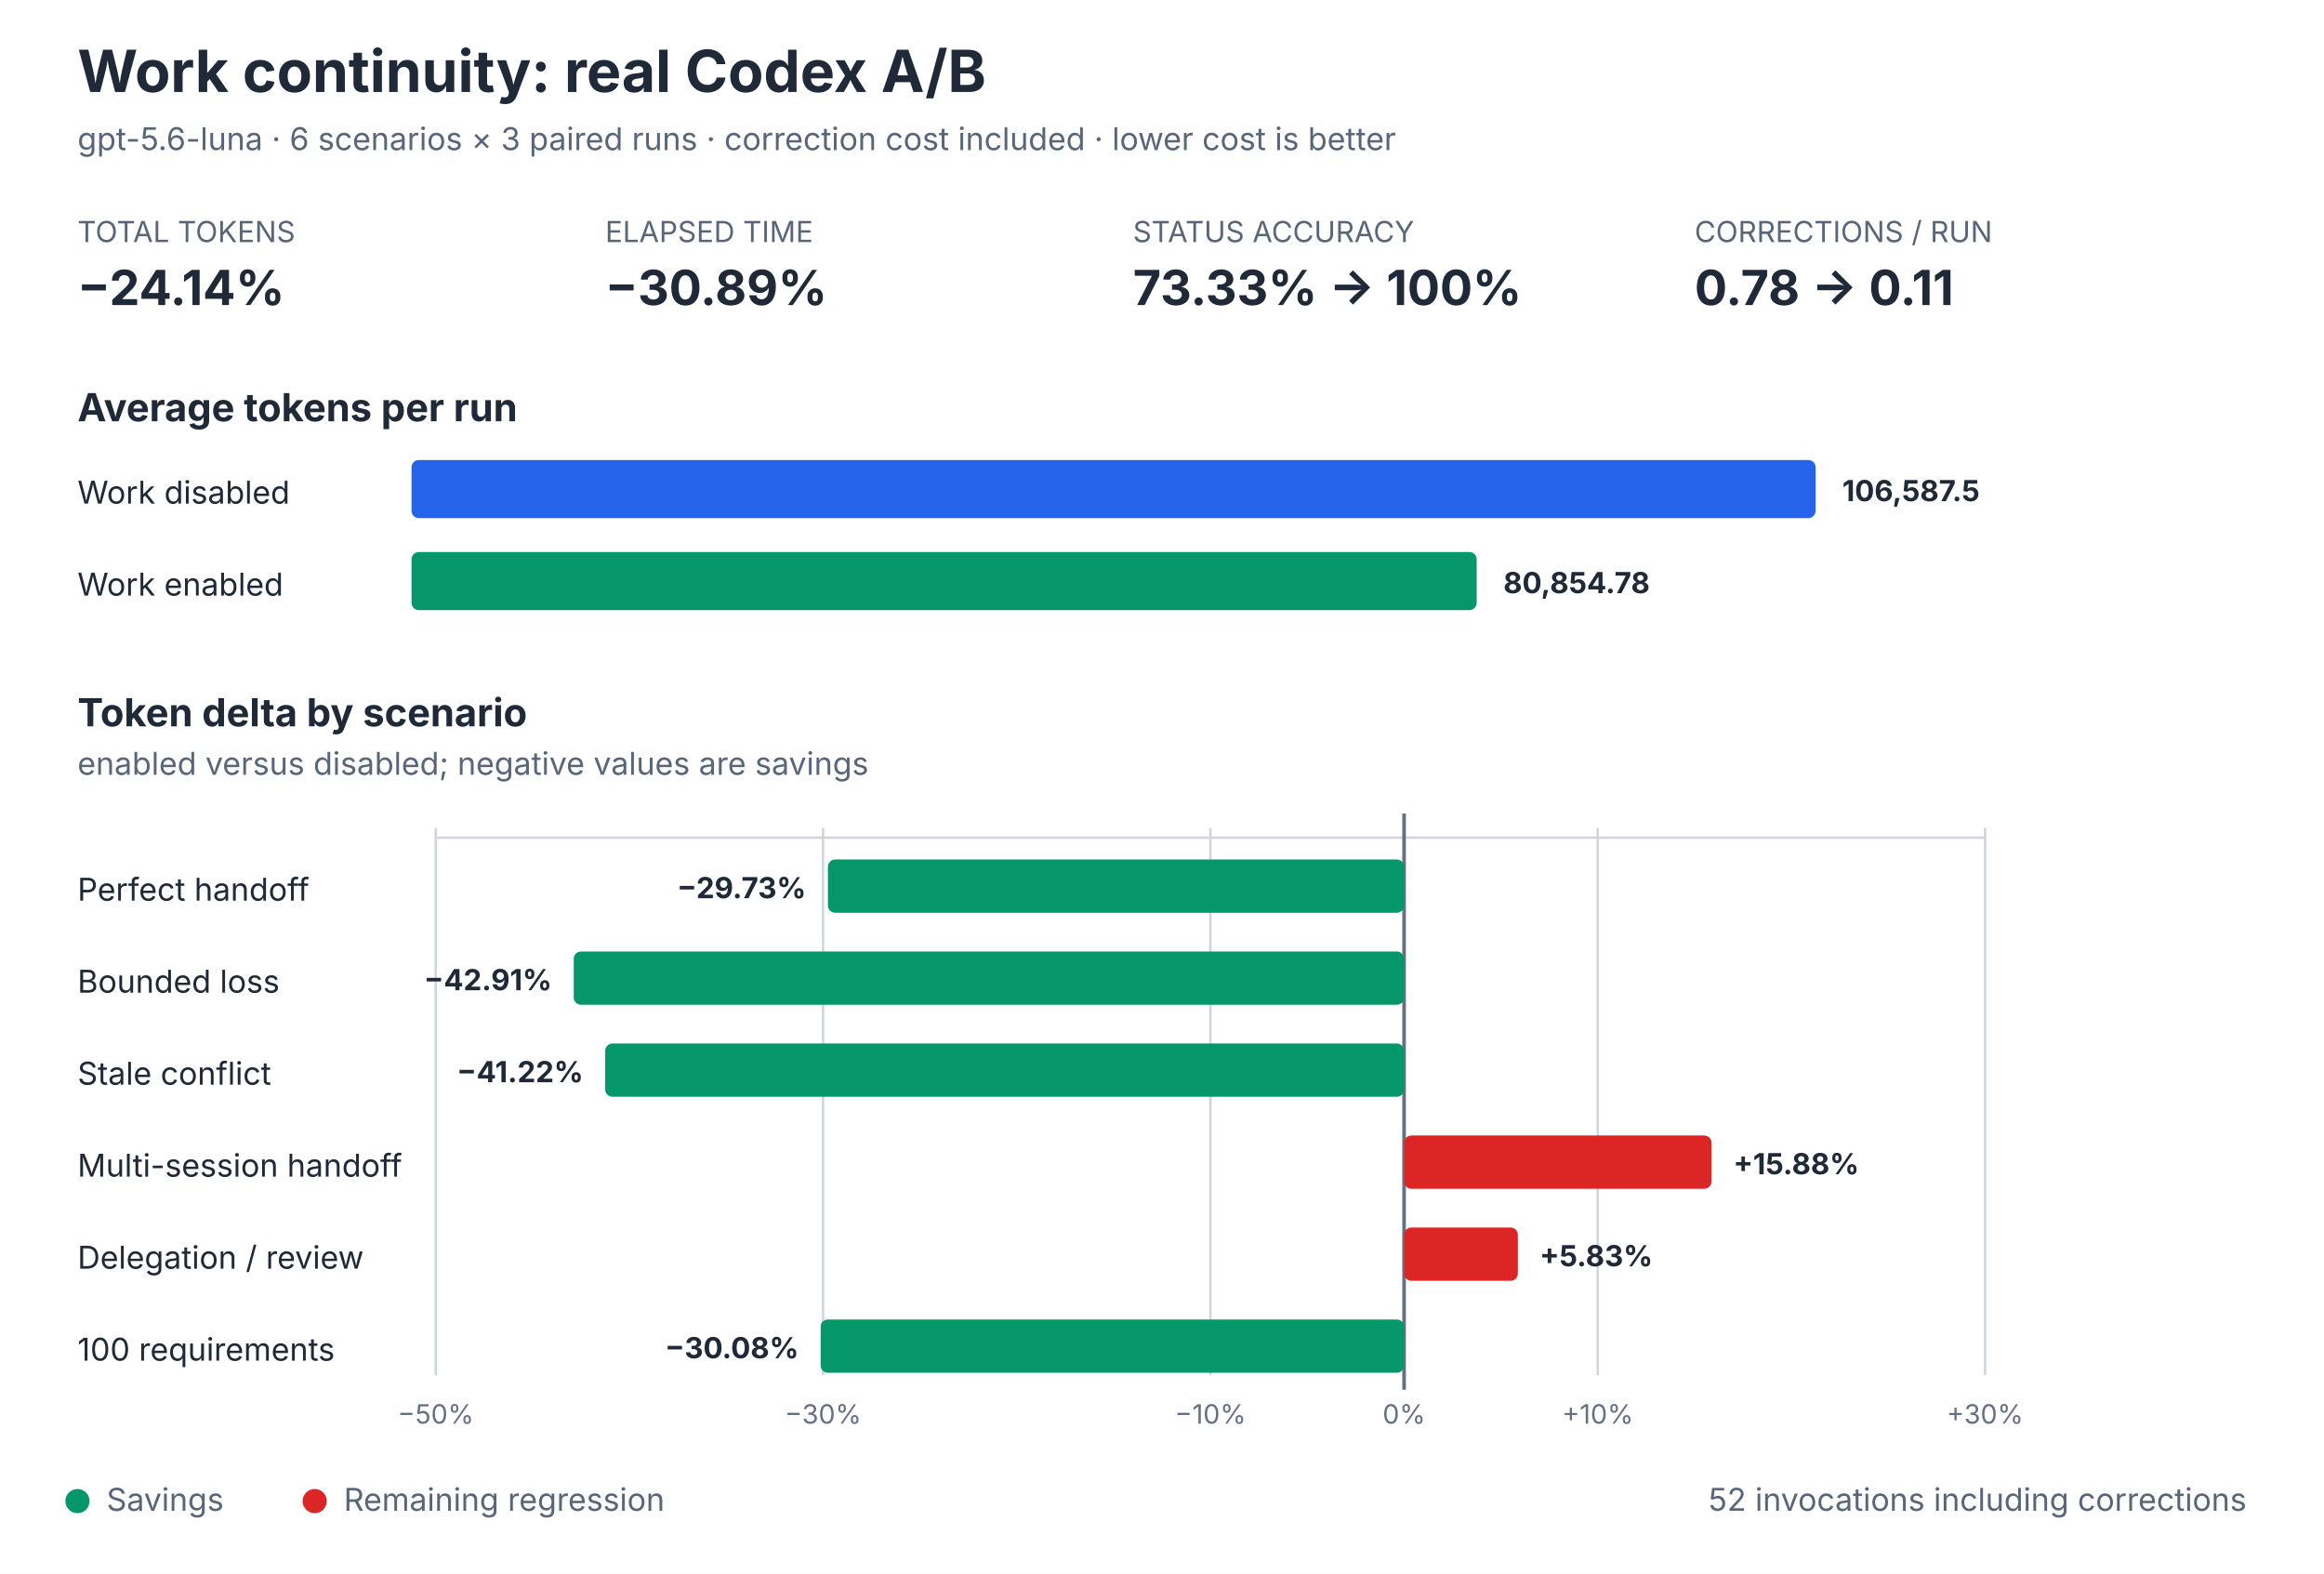
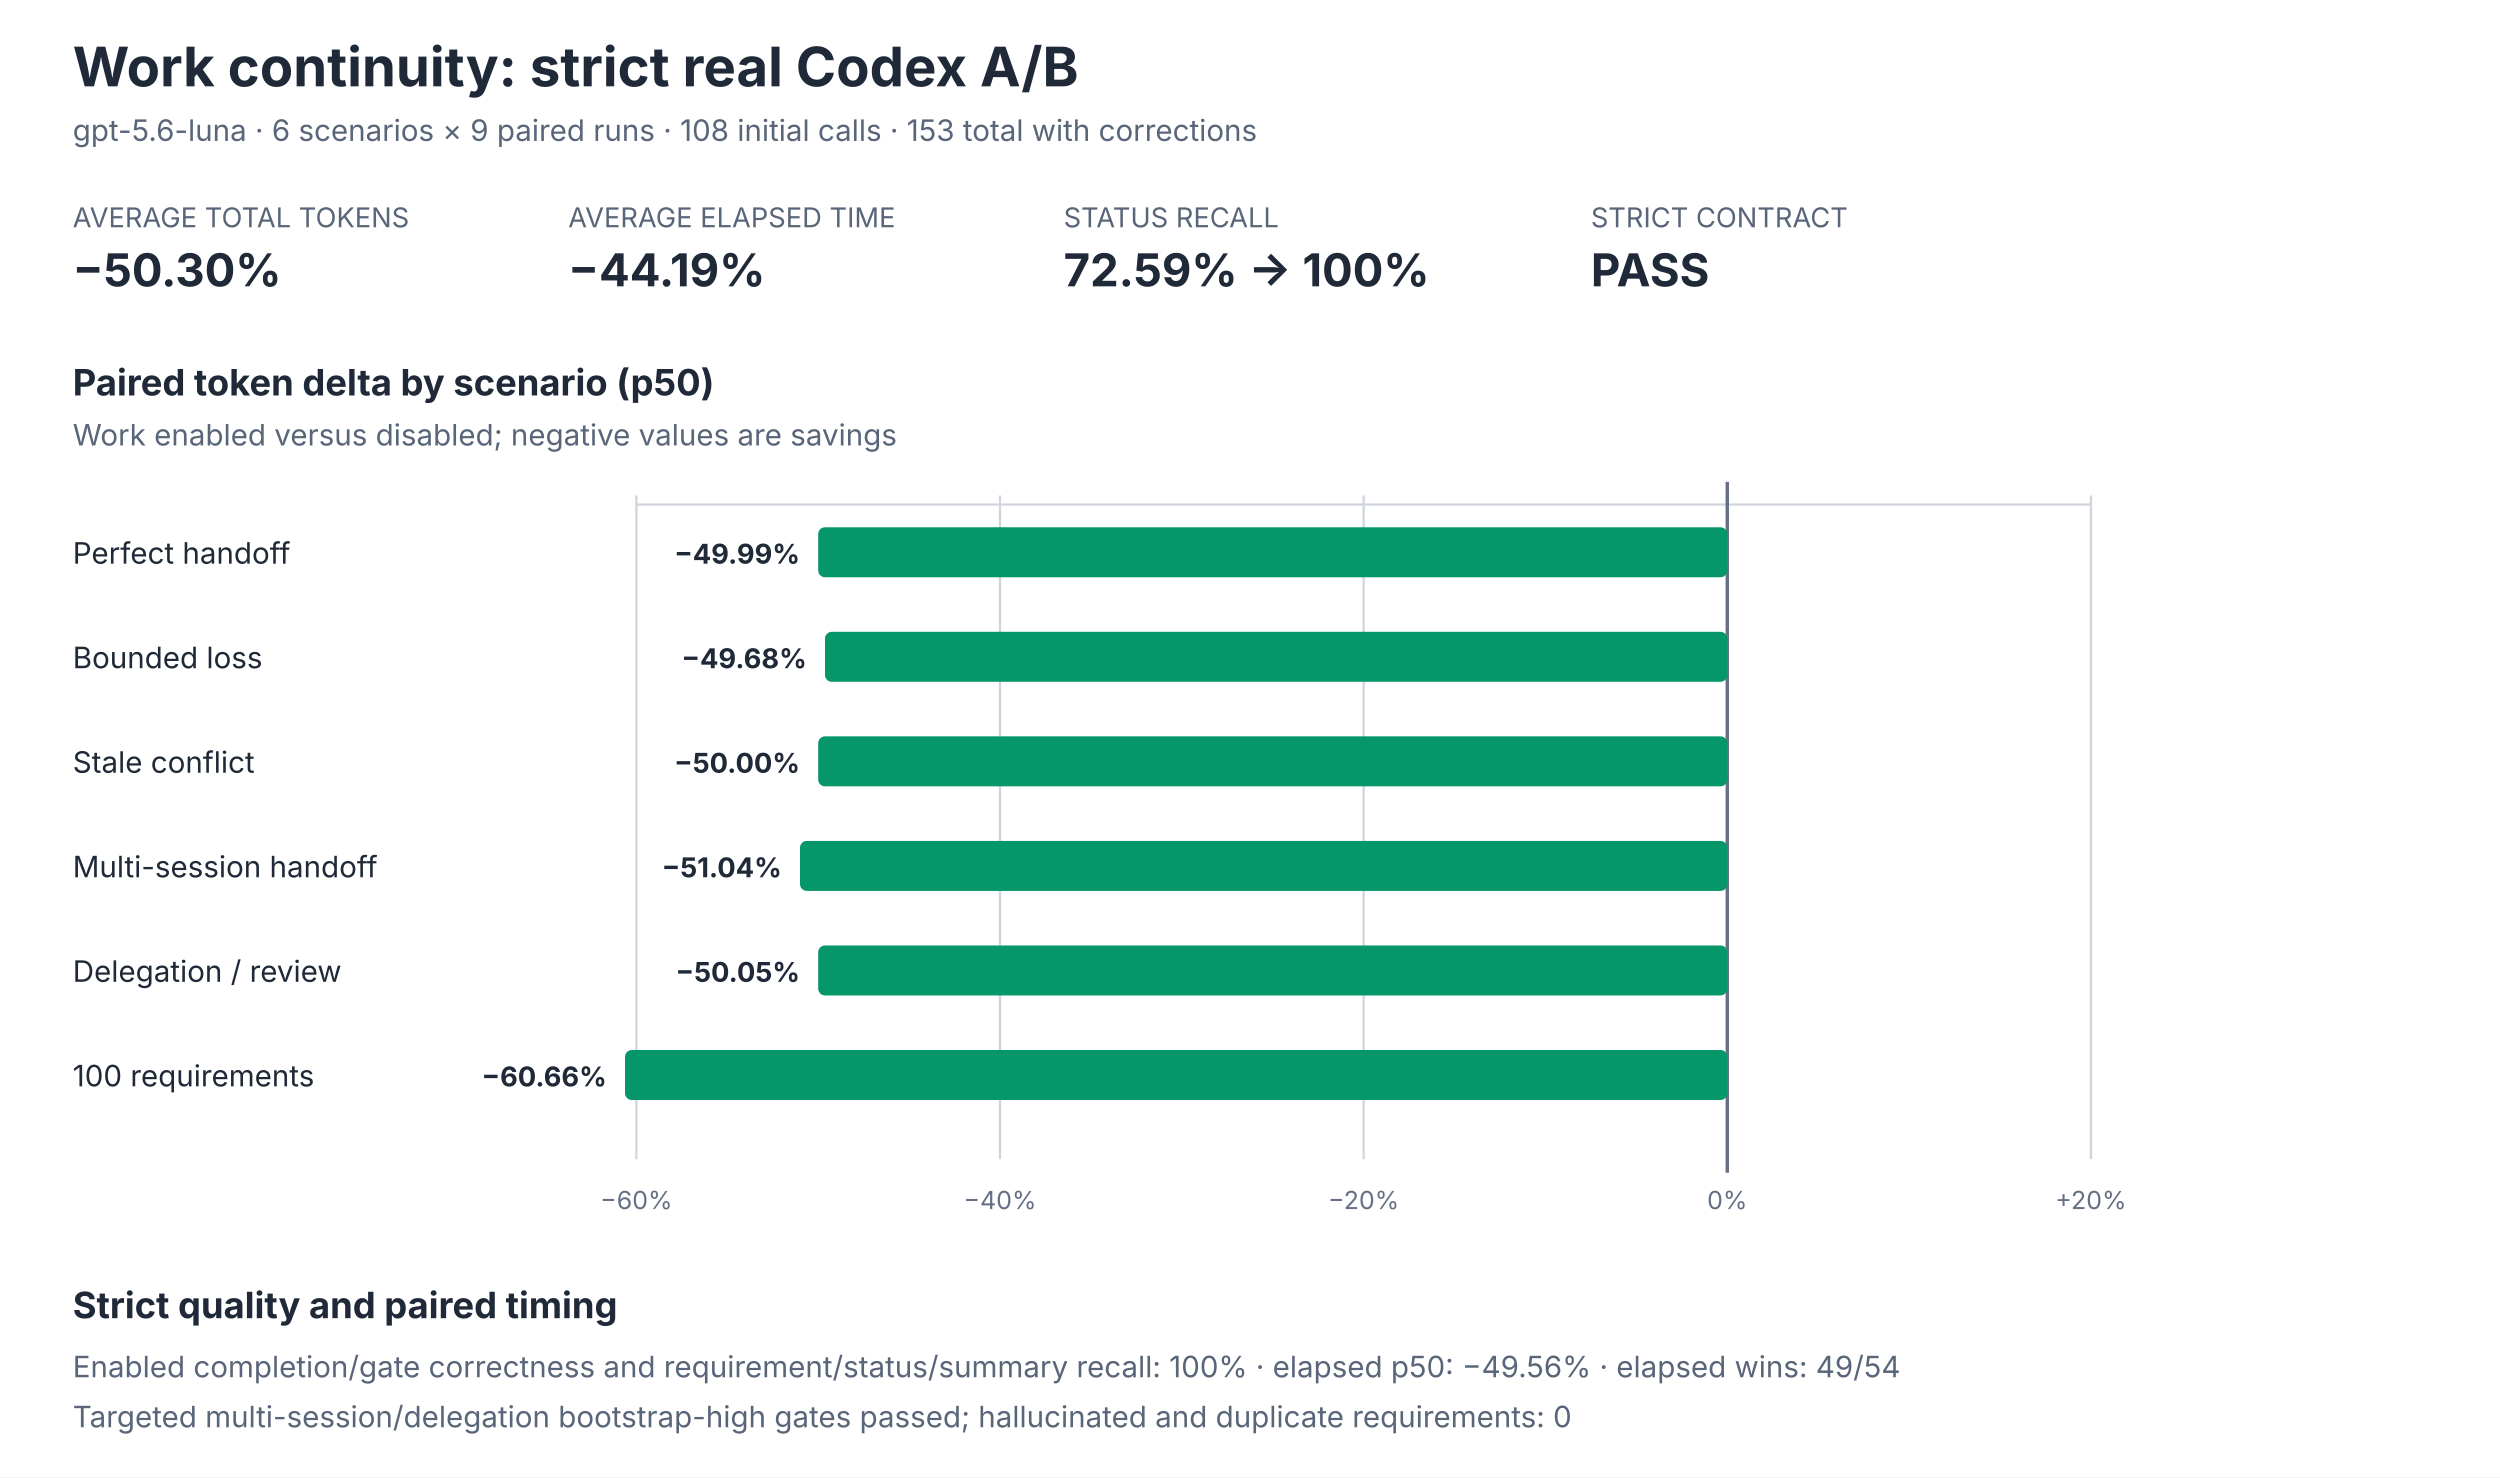
- <svg xmlns="http://www.w3.org/2000/svg" width="960" height="650" viewBox="0 0 960 650" role="img" aria-labelledby="title desc">
+ <svg xmlns="http://www.w3.org/2000/svg" width="1100" height="650" viewBox="0 0 1100 650" role="img" aria-labelledby="title desc">
  <style>
    text { font-family: -apple-system, BlinkMacSystemFont, "Segoe UI", sans-serif; fill: #1f2937; }
    .title { font-size: 24px; font-weight: 700; }
    .subtitle { font-size: 13px; fill: #596579; }
    .section { font-size: 16px; font-weight: 700; }
    .metric-label { font-size: 12px; fill: #596579; }
    .metric-value { font-size: 20px; font-weight: 700; }
    .label { font-size: 13px; }
    .value { font-size: 12px; font-weight: 700; }
    .axis-label { font-size: 11px; fill: #667085; }
    .grid { stroke: #d0d5dd; stroke-width: 1; }
    .zero { stroke: #667085; stroke-width: 1.5; }
  </style>
-   <rect width="960" height="650" fill="#ffffff" />
-   <text x="32" y="38" class="title">Work continuity: real Codex A/B</text>
-   <text x="32" y="62" class="subtitle">gpt-5.6-luna · 6 scenarios × 3 paired runs · correction cost included · lower cost is better</text>
-   <text x="32" y="100" class="metric-label">TOTAL TOKENS</text>
-   <text x="32" y="126" class="metric-value" fill="#047857">−24.14%</text>
-   <text x="250" y="100" class="metric-label">ELAPSED TIME</text>
-   <text x="250" y="126" class="metric-value" fill="#047857">−30.89%</text>
-   <text x="468" y="100" class="metric-label">STATUS ACCURACY</text>
-   <text x="468" y="126" class="metric-value" fill="#047857">73.33% → 100%</text>
-   <text x="700" y="100" class="metric-label">CORRECTIONS / RUN</text>
-   <text x="700" y="126" class="metric-value" fill="#047857">0.78 → 0.11</text>
-   <text x="32" y="174" class="section">Average tokens per run</text>
-   <text x="32" y="208" class="label">Work disabled</text>
-   <rect x="170" y="190" width="580" height="24" rx="3" fill="#2563eb" />
-   <text x="761" y="207" class="value">106,587.5</text>
-   <text x="32" y="246" class="label">Work enabled</text>
-   <rect x="170" y="228" width="440" height="24" rx="3" fill="#059669" />
-   <text x="621" y="245" class="value">80,854.78</text>
-   <text x="32" y="300" class="section">Token delta by scenario</text>
-   <text x="32" y="320" class="subtitle">enabled versus disabled; negative values are savings</text>
-   <line x1="180" x2="820" y1="346" y2="346" class="grid" />
-   <line x1="180" x2="180" y1="342" y2="568" class="grid" />
-   <line x1="340" x2="340" y1="342" y2="568" class="grid" />
-   <line x1="500" x2="500" y1="342" y2="568" class="grid" />
-   <line x1="580" x2="580" y1="336" y2="574" class="zero" />
-   <line x1="660" x2="660" y1="342" y2="568" class="grid" />
-   <line x1="820" x2="820" y1="342" y2="568" class="grid" />
-   <text x="180" y="588" text-anchor="middle" class="axis-label">−50%</text>
-   <text x="340" y="588" text-anchor="middle" class="axis-label">−30%</text>
-   <text x="500" y="588" text-anchor="middle" class="axis-label">−10%</text>
-   <text x="580" y="588" text-anchor="middle" class="axis-label">0%</text>
-   <text x="660" y="588" text-anchor="middle" class="axis-label">+10%</text>
-   <text x="820" y="588" text-anchor="middle" class="axis-label">+30%</text>
-   <text x="32" y="372" class="label">Perfect handoff</text>
-   <rect x="342" y="355" width="238" height="22" rx="3" fill="#059669" />
-   <text x="333" y="371" text-anchor="end" class="value">−29.73%</text>
-   <text x="32" y="410" class="label">Bounded loss</text>
-   <rect x="237" y="393" width="343" height="22" rx="3" fill="#059669" />
-   <text x="228" y="409" text-anchor="end" class="value">−42.91%</text>
-   <text x="32" y="448" class="label">Stale conflict</text>
-   <rect x="250" y="431" width="330" height="22" rx="3" fill="#059669" />
-   <text x="241" y="447" text-anchor="end" class="value">−41.22%</text>
-   <text x="32" y="486" class="label">Multi-session handoff</text>
-   <rect x="580" y="469" width="127" height="22" rx="3" fill="#dc2626" />
-   <text x="716" y="485" class="value">+15.88%</text>
-   <text x="32" y="524" class="label">Delegation / review</text>
-   <rect x="580" y="507" width="47" height="22" rx="3" fill="#dc2626" />
-   <text x="636" y="523" class="value">+5.83%</text>
-   <text x="32" y="562" class="label">100 requirements</text>
-   <rect x="339" y="545" width="241" height="22" rx="3" fill="#059669" />
-   <text x="330" y="561" text-anchor="end" class="value">−30.08%</text>
-   <circle cx="32" cy="620" r="5" fill="#059669" />
-   <text x="44" y="624" class="subtitle">Savings</text>
-   <circle cx="130" cy="620" r="5" fill="#dc2626" />
-   <text x="142" y="624" class="subtitle">Remaining regression</text>
-   <text x="928" y="624" text-anchor="end" class="subtitle">52 invocations including corrections</text>
+   <rect width="1100" height="650" fill="#ffffff" />
+   <text x="32" y="38" class="title">Work continuity: strict real Codex A/B</text>
+   <text x="32" y="62" class="subtitle">gpt-5.6-luna · 6 scenarios × 9 paired runs · 108 initial calls · 153 total with corrections</text>
+   <text x="32" y="100" class="metric-label">AVERAGE TOTAL TOKENS</text>
+   <text x="32" y="126" class="metric-value" fill="#047857">−50.30%</text>
+   <text x="250" y="100" class="metric-label">AVERAGE ELAPSED TIME</text>
+   <text x="250" y="126" class="metric-value" fill="#047857">−44.19%</text>
+   <text x="468" y="100" class="metric-label">STATUS RECALL</text>
+   <text x="468" y="126" class="metric-value" fill="#047857">72.59% → 100%</text>
+   <text x="700" y="100" class="metric-label">STRICT CONTRACT</text>
+   <text x="700" y="126" class="metric-value" fill="#047857">PASS</text>
+   <text x="32" y="174" class="section">Paired token delta by scenario (p50)</text>
+   <text x="32" y="196" class="subtitle">Work enabled versus disabled; negative values are savings</text>
+   <line x1="280" x2="920" y1="222" y2="222" class="grid" />
+   <line x1="280" x2="280" y1="218" y2="510" class="grid" />
+   <line x1="440" x2="440" y1="218" y2="510" class="grid" />
+   <line x1="600" x2="600" y1="218" y2="510" class="grid" />
+   <line x1="760" x2="760" y1="212" y2="516" class="zero" />
+   <line x1="920" x2="920" y1="218" y2="510" class="grid" />
+   <text x="280" y="532" text-anchor="middle" class="axis-label">−60%</text>
+   <text x="440" y="532" text-anchor="middle" class="axis-label">−40%</text>
+   <text x="600" y="532" text-anchor="middle" class="axis-label">−20%</text>
+   <text x="760" y="532" text-anchor="middle" class="axis-label">0%</text>
+   <text x="920" y="532" text-anchor="middle" class="axis-label">+20%</text>
+   <text x="32" y="248" class="label">Perfect handoff</text>
+   <rect x="360" y="232" width="400" height="22" rx="3" fill="#059669" />
+   <text x="352" y="248" text-anchor="end" class="value">−49.99%</text>
+   <text x="32" y="294" class="label">Bounded loss</text>
+   <rect x="363" y="278" width="397" height="22" rx="3" fill="#059669" />
+   <text x="355" y="294" text-anchor="end" class="value">−49.68%</text>
+   <text x="32" y="340" class="label">Stale conflict</text>
+   <rect x="360" y="324" width="400" height="22" rx="3" fill="#059669" />
+   <text x="352" y="340" text-anchor="end" class="value">−50.00%</text>
+   <text x="32" y="386" class="label">Multi-session handoff</text>
+   <rect x="352" y="370" width="408" height="22" rx="3" fill="#059669" />
+   <text x="344" y="386" text-anchor="end" class="value">−51.04%</text>
+   <text x="32" y="432" class="label">Delegation / review</text>
+   <rect x="360" y="416" width="400" height="22" rx="3" fill="#059669" />
+   <text x="352" y="432" text-anchor="end" class="value">−50.05%</text>
+   <text x="32" y="478" class="label">100 requirements</text>
+   <rect x="275" y="462" width="485" height="22" rx="3" fill="#059669" />
+   <text x="267" y="478" text-anchor="end" class="value">−60.66%</text>
+   <text x="32" y="580" class="section">Strict quality and paired timing</text>
+   <text x="32" y="606" class="subtitle">Enabled completion/gate correctness and requirement/status/summary recall: 100% · elapsed p50: −49.56% · elapsed wins: 49/54</text>
+   <text x="32" y="628" class="subtitle">Targeted multi-session/delegation bootstrap-high gates passed; hallucinated and duplicate requirements: 0</text>
</svg>
